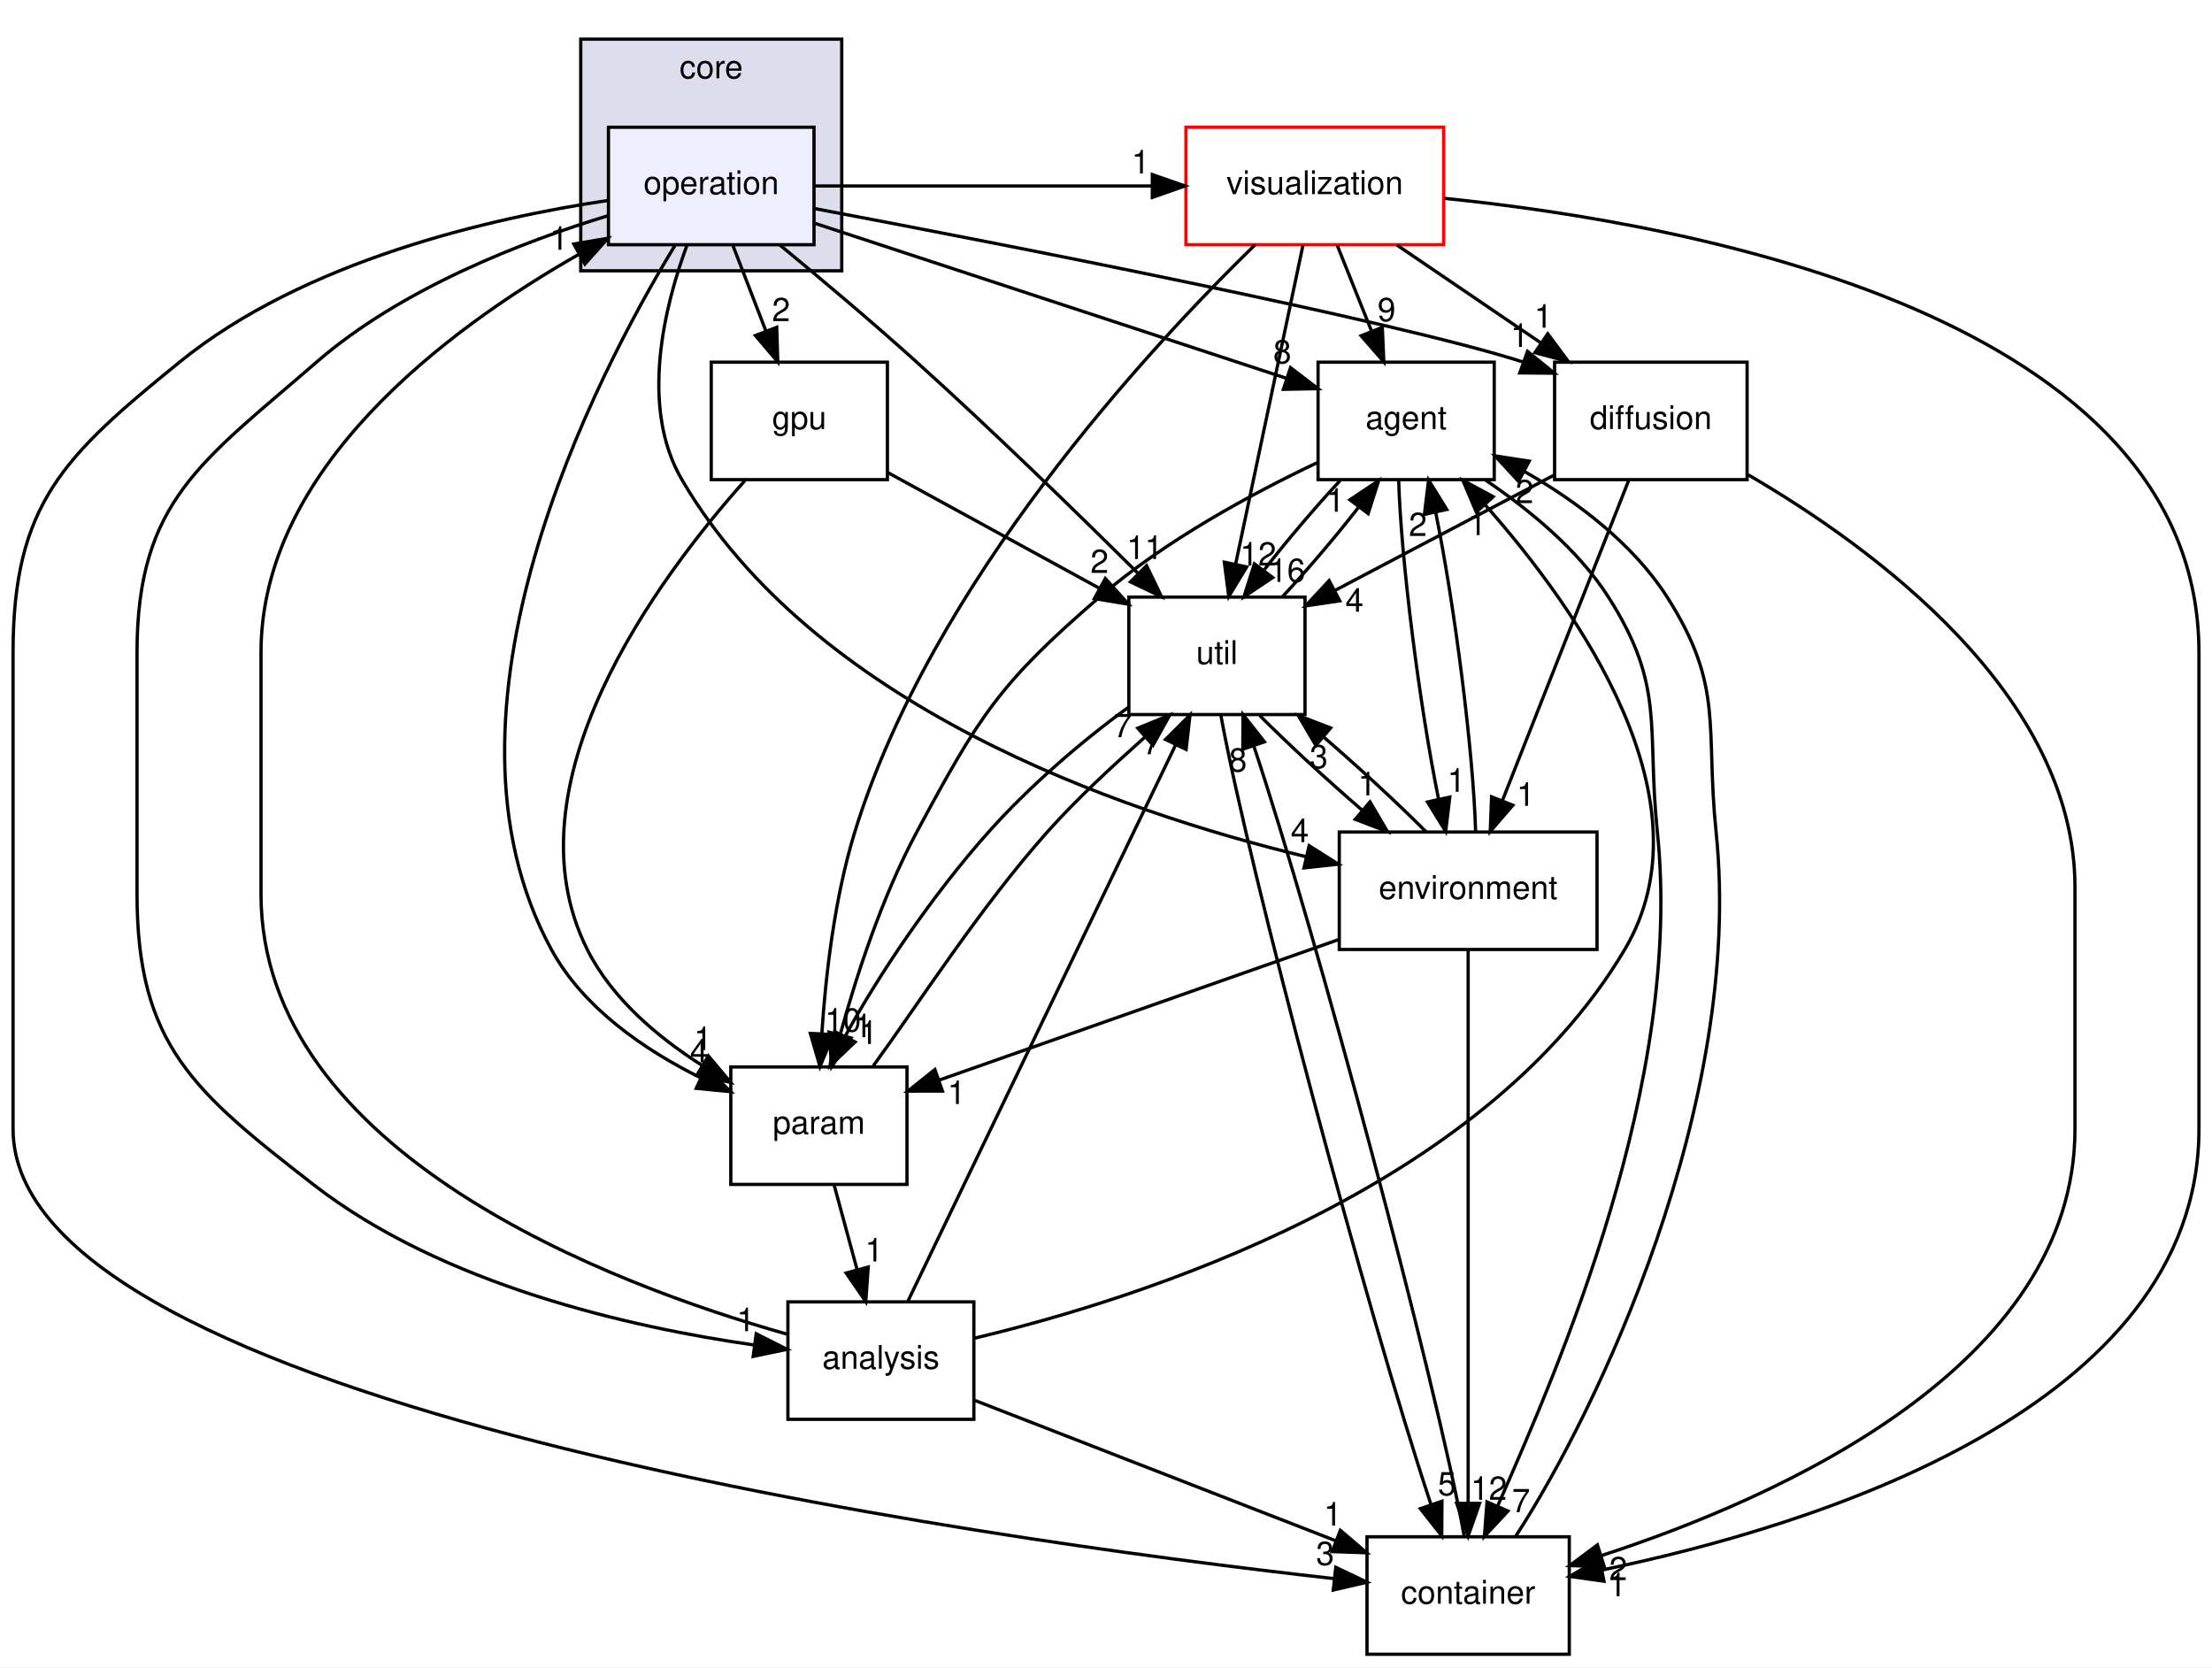
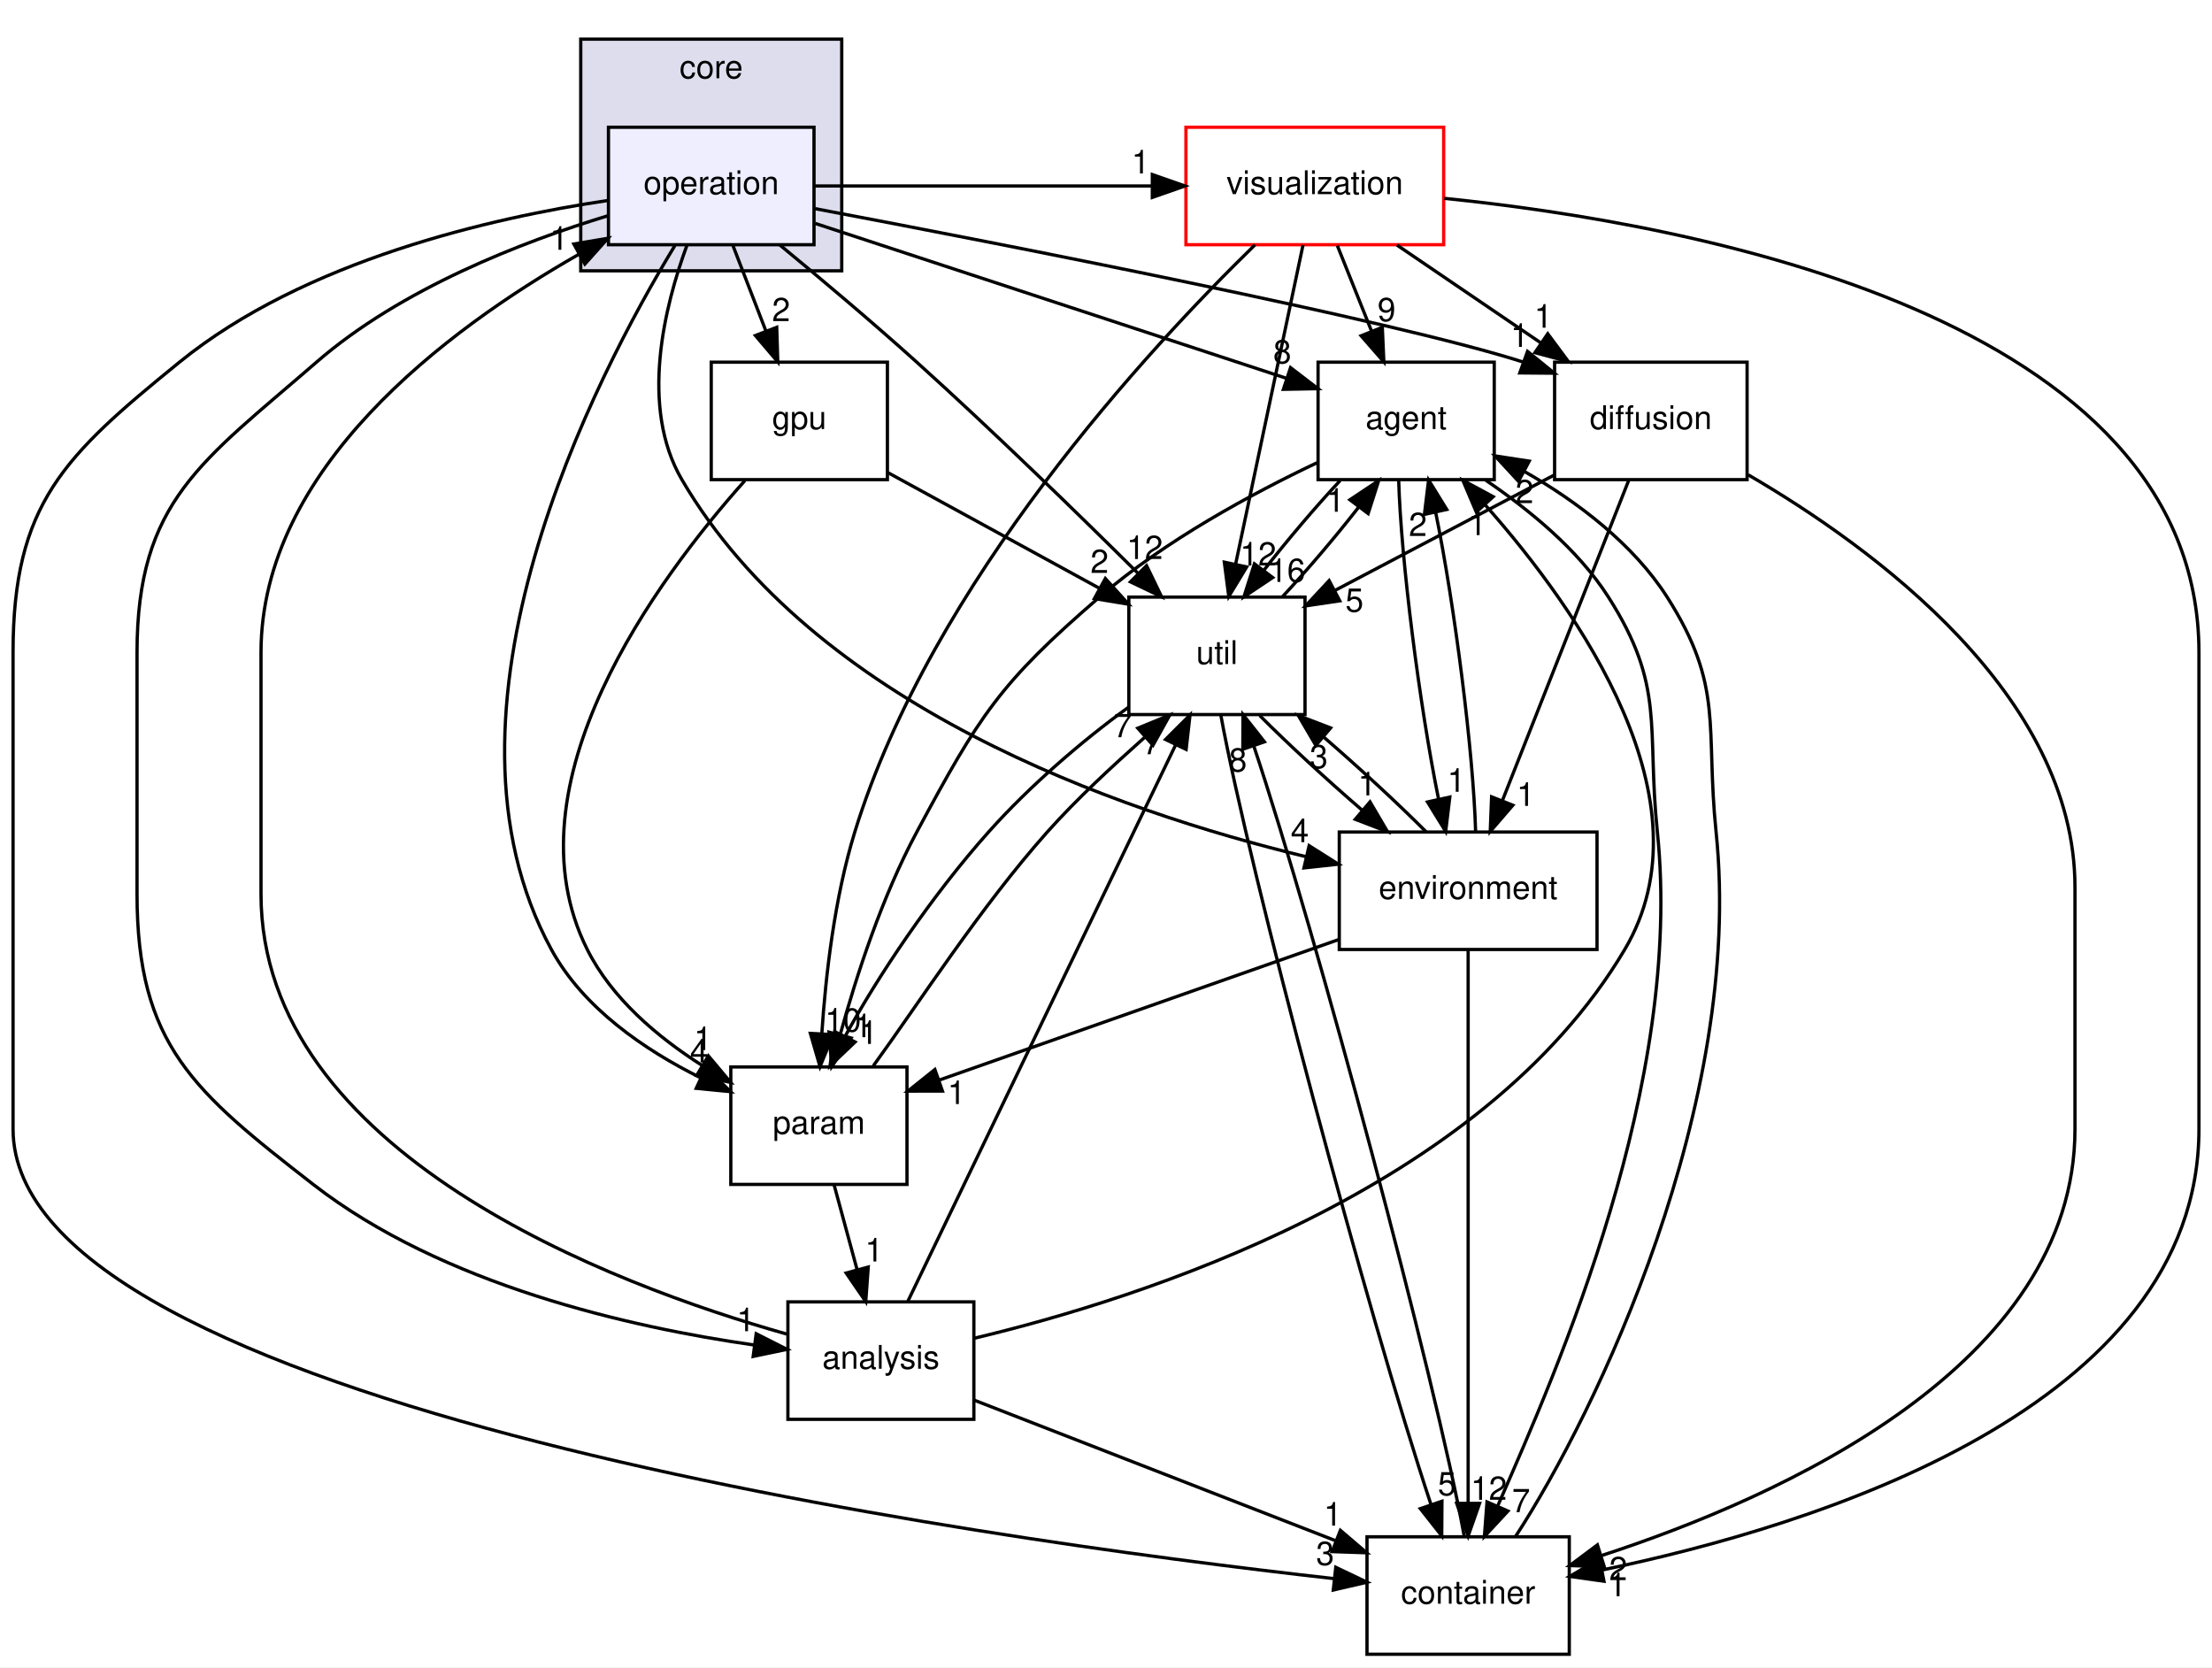
<svg xmlns="http://www.w3.org/2000/svg" xmlns:xlink="http://www.w3.org/1999/xlink" width="678pt" height="511pt" viewBox="0.00 0.00 678.00 511.00">
  <g id="graph0" class="graph" transform="scale(1 1) rotate(0) translate(4 507)">
    <polygon fill="white" stroke="transparent" points="-4,4 -4,-507 674,-507 674,4 -4,4" />
    <g id="clust1" class="cluster">
      <g id="a_clust1">
        <a xlink:href="dir_4270bfced15e0e73154b13468c7c9ad9.html" target="_top" xlink:title="core">
          <polygon fill="#ddddee" stroke="black" points="174,-424 174,-495 254,-495 254,-424 174,-424" />
          <text text-anchor="middle" x="214" y="-483" font-family="Helvetica,sans-Serif" font-size="10.00">core</text>
        </a>
      </g>
    </g>
    <g id="node1" class="node">
      <g id="a_node1">
        <a xlink:href="dir_087ef7b4b2bc9758818ca5b5acc1bcc7.html" target="_top" xlink:title="operation">
          <polygon fill="#eeeeff" stroke="black" points="245.5,-468 182.5,-468 182.5,-432 245.5,-432 245.5,-468" />
          <text text-anchor="middle" x="214" y="-447.5" font-family="Helvetica,sans-Serif" font-size="10.00">operation</text>
        </a>
      </g>
    </g>
    <g id="node2" class="node">
      <g id="a_node2">
        <a xlink:href="dir_38a3a31c3d1487b433ec02088da4dbcb.html" target="_top" xlink:title="agent">
          <polygon fill="none" stroke="black" points="454,-396 400,-396 400,-360 454,-360 454,-396" />
          <text text-anchor="middle" x="427" y="-375.5" font-family="Helvetica,sans-Serif" font-size="10.00">agent</text>
        </a>
      </g>
    </g>
    <g id="edge31" class="edge">
      <path fill="none" stroke="black" d="M245.89,-438.52C284.59,-425.8 349.72,-404.4 390.42,-391.02" />
      <polygon fill="black" stroke="black" points="391.56,-394.33 399.97,-387.88 389.37,-387.68 391.56,-394.33" />
      <g id="a_edge31-headlabel">
        <a xlink:href="dir_000010_000001.html" target="_top" xlink:title="8">
          <text text-anchor="middle" x="389.03" y="-395.65" font-family="Helvetica,sans-Serif" font-size="10.00">8</text>
        </a>
      </g>
    </g>
    <g id="node3" class="node">
      <g id="a_node3">
        <a xlink:href="dir_e557f4a15fde7dbb7a790a3a11b8b9c6.html" target="_top" xlink:title="analysis">
          <polygon fill="none" stroke="black" points="294.5,-108 237.5,-108 237.5,-72 294.5,-72 294.5,-108" />
          <text text-anchor="middle" x="266" y="-87.5" font-family="Helvetica,sans-Serif" font-size="10.00">analysis</text>
        </a>
      </g>
    </g>
    <g id="edge32" class="edge">
      <path fill="none" stroke="black" d="M182.3,-440.87C156.05,-432.87 118.97,-418.56 93,-396 57.89,-365.51 38,-353.5 38,-307 38,-307 38,-307 38,-233 38,-186.73 55.47,-172.39 92,-144 131.66,-113.18 189.2,-100.2 227.1,-94.79" />
      <polygon fill="black" stroke="black" points="227.78,-98.23 237.23,-93.45 226.86,-91.29 227.78,-98.23" />
      <g id="a_edge32-headlabel">
        <a xlink:href="dir_000010_000002.html" target="_top" xlink:title="1">
          <text text-anchor="middle" x="224.58" y="-99.01" font-family="Helvetica,sans-Serif" font-size="10.00">1</text>
        </a>
      </g>
    </g>
    <g id="node4" class="node">
      <g id="a_node4">
        <a xlink:href="dir_1194f1e4283959aa8e4c16c774981ba1.html" target="_top" xlink:title="gpu">
          <polygon fill="none" stroke="black" points="268,-396 214,-396 214,-360 268,-360 268,-396" />
          <text text-anchor="middle" x="241" y="-375.5" font-family="Helvetica,sans-Serif" font-size="10.00">gpu</text>
        </a>
      </g>
    </g>
    <g id="edge33" class="edge">
      <path fill="none" stroke="black" d="M220.67,-431.7C223.71,-423.81 227.38,-414.3 230.76,-405.55" />
      <polygon fill="black" stroke="black" points="234.07,-406.69 234.4,-396.1 227.54,-404.17 234.07,-406.69" />
      <g id="a_edge33-headlabel">
        <a xlink:href="dir_000010_000008.html" target="_top" xlink:title="2">
          <text text-anchor="middle" x="235.42" y="-408.57" font-family="Helvetica,sans-Serif" font-size="10.00">2</text>
        </a>
      </g>
    </g>
    <g id="node5" class="node">
      <g id="a_node5">
        <a xlink:href="dir_459a7c9a427a2877b0db19c6b8d6e89d.html" target="_top" xlink:title="util">
          <polygon fill="none" stroke="black" points="396,-324 342,-324 342,-288 396,-288 396,-324" />
          <text text-anchor="middle" x="369" y="-303.5" font-family="Helvetica,sans-Serif" font-size="10.00">util</text>
        </a>
      </g>
    </g>
    <g id="edge34" class="edge">
      <path fill="none" stroke="black" d="M235.02,-431.93C247.42,-421.71 263.31,-408.35 277,-396 300.53,-374.77 326.4,-349.57 344.7,-331.41" />
      <polygon fill="black" stroke="black" points="347.43,-333.63 352.04,-324.1 342.49,-328.67 347.43,-333.63" />
      <g id="a_edge34-headlabel">
-         <a xlink:href="dir_000010_000013.html" target="_top" xlink:title="11">
-           <text text-anchor="middle" x="346.88" y="-335.68" font-family="Helvetica,sans-Serif" font-size="10.00">11</text>
+         <a xlink:href="dir_000010_000013.html" target="_top" xlink:title="12">
+           <text text-anchor="middle" x="346.88" y="-335.68" font-family="Helvetica,sans-Serif" font-size="10.00">12</text>
        </a>
      </g>
    </g>
    <g id="node6" class="node">
      <g id="a_node6">
        <a xlink:href="dir_bc6016157ccda3b72fdae555a0f34277.html" target="_top" xlink:title="environment">
          <polygon fill="none" stroke="black" points="485.5,-252 406.5,-252 406.5,-216 485.5,-216 485.5,-252" />
          <text text-anchor="middle" x="446" y="-231.5" font-family="Helvetica,sans-Serif" font-size="10.00">environment</text>
        </a>
      </g>
    </g>
    <g id="edge35" class="edge">
      <path fill="none" stroke="black" d="M206.62,-431.99C199.63,-413.07 191.99,-382.25 205,-360 245.41,-290.91 338.24,-258.48 396.18,-244.47" />
      <polygon fill="black" stroke="black" points="397.26,-247.81 406.21,-242.15 395.68,-241 397.26,-247.81" />
      <g id="a_edge35-headlabel">
        <a xlink:href="dir_000010_000006.html" target="_top" xlink:title="4">
          <text text-anchor="middle" x="394.4" y="-248.89" font-family="Helvetica,sans-Serif" font-size="10.00">4</text>
        </a>
      </g>
    </g>
    <g id="node7" class="node">
      <g id="a_node7">
        <a xlink:href="dir_1b63f22ff36ffa98be356425464e796a.html" target="_top" xlink:title="container">
          <polygon fill="none" stroke="black" points="477,-36 415,-36 415,0 477,0 477,-36" />
          <text text-anchor="middle" x="446" y="-15.5" font-family="Helvetica,sans-Serif" font-size="10.00">container</text>
        </a>
      </g>
    </g>
    <g id="edge36" class="edge">
      <path fill="none" stroke="black" d="M182.26,-445.55C146.84,-440.27 89.45,-427.25 51,-396 15.62,-367.25 0,-352.59 0,-307 0,-307 0,-307 0,-161 0,-76.47 294.54,-35.55 404.9,-23.18" />
      <polygon fill="black" stroke="black" points="405.43,-26.65 414.99,-22.08 404.67,-19.69 405.43,-26.65" />
      <g id="a_edge36-headlabel">
        <a xlink:href="dir_000010_000004.html" target="_top" xlink:title="3">
          <text text-anchor="middle" x="402.17" y="-27.36" font-family="Helvetica,sans-Serif" font-size="10.00">3</text>
        </a>
      </g>
    </g>
    <g id="node8" class="node">
      <g id="a_node8">
        <a xlink:href="dir_495c398245f1b03c2187e57d110c3617.html" target="_top" xlink:title="visualization">
          <polygon fill="white" stroke="red" points="438.5,-468 359.5,-468 359.5,-432 438.5,-432 438.5,-468" />
          <text text-anchor="middle" x="399" y="-447.5" font-family="Helvetica,sans-Serif" font-size="10.00">visualization</text>
        </a>
      </g>
    </g>
    <g id="edge37" class="edge">
      <path fill="none" stroke="black" d="M245.8,-450C280.2,-450 314.61,-450 349.01,-450" />
      <polygon fill="black" stroke="black" points="349.2,-453.5 359.2,-450 349.2,-446.5 349.2,-453.5" />
      <g id="a_edge37-headlabel">
        <a xlink:href="dir_000010_000014.html" target="_top" xlink:title="1">
          <text text-anchor="middle" x="345.61" y="-453.84" font-family="Helvetica,sans-Serif" font-size="10.00">1</text>
        </a>
      </g>
    </g>
    <g id="node9" class="node">
      <g id="a_node9">
        <a xlink:href="dir_5ebdcd3357439e88ebe308e37e8e7665.html" target="_top" xlink:title="diffusion">
          <polygon fill="none" stroke="black" points="531.5,-396 472.5,-396 472.5,-360 531.5,-360 531.5,-396" />
          <text text-anchor="middle" x="502" y="-375.5" font-family="Helvetica,sans-Serif" font-size="10.00">diffusion</text>
        </a>
      </g>
    </g>
    <g id="edge38" class="edge">
      <path fill="none" stroke="black" d="M245.78,-443.06C303.36,-432.17 422.7,-408.93 463,-396 463.1,-395.97 463.19,-395.94 463.29,-395.91" />
      <polygon fill="black" stroke="black" points="464.2,-399.3 472.43,-392.62 461.83,-392.71 464.2,-399.3" />
      <g id="a_edge38-headlabel">
        <a xlink:href="dir_000010_000005.html" target="_top" xlink:title="1">
          <text text-anchor="middle" x="461.78" y="-400.69" font-family="Helvetica,sans-Serif" font-size="10.00">1</text>
        </a>
      </g>
    </g>
    <g id="node10" class="node">
      <g id="a_node10">
        <a xlink:href="dir_7155ef3ffc36b95c2fce4bd5b1f8d366.html" target="_top" xlink:title="param">
          <polygon fill="none" stroke="black" points="274,-180 220,-180 220,-144 274,-144 274,-180" />
          <text text-anchor="middle" x="247" y="-159.5" font-family="Helvetica,sans-Serif" font-size="10.00">param</text>
        </a>
      </g>
    </g>
    <g id="edge39" class="edge">
      <path fill="none" stroke="black" d="M202.87,-431.76C178.4,-391.5 125.18,-289.16 165,-216 174.78,-198.04 193.55,-185.23 210.67,-176.72" />
      <polygon fill="black" stroke="black" points="212.35,-179.8 219.95,-172.42 209.4,-173.45 212.35,-179.8" />
      <g id="a_edge39-headlabel">
        <a xlink:href="dir_000010_000011.html" target="_top" xlink:title="4">
          <text text-anchor="middle" x="210.28" y="-181.39" font-family="Helvetica,sans-Serif" font-size="10.00">4</text>
        </a>
      </g>
    </g>
    <g id="edge1" class="edge">
      <path fill="none" stroke="black" d="M406.75,-359.7C399.01,-351.39 390.43,-341.28 383.32,-332.14" />
      <polygon fill="black" stroke="black" points="386.09,-329.99 377.28,-324.1 380.49,-334.2 386.09,-329.99" />
      <g id="a_edge1-headlabel">
        <a xlink:href="dir_000001_000013.html" target="_top" xlink:title="16">
          <text text-anchor="middle" x="390.52" y="-328.66" font-family="Helvetica,sans-Serif" font-size="10.00">16</text>
        </a>
      </g>
    </g>
    <g id="edge2" class="edge">
      <path fill="none" stroke="black" d="M424.71,-359.87C425.39,-335.56 431.09,-290.82 436.95,-262.01" />
      <polygon fill="black" stroke="black" points="440.38,-262.71 439.11,-252.19 433.55,-261.21 440.38,-262.71" />
      <g id="a_edge2-headlabel">
        <a xlink:href="dir_000001_000006.html" target="_top" xlink:title="1">
          <text text-anchor="middle" x="442.39" y="-264.33" font-family="Helvetica,sans-Serif" font-size="10.00">1</text>
        </a>
      </g>
    </g>
    <g id="edge3" class="edge">
      <path fill="none" stroke="black" d="M451.4,-359.82C464.46,-350.91 479.57,-338.79 489,-324 506.57,-296.44 500.65,-284.51 504,-252 511.95,-174.86 473.76,-88.08 455.07,-45.48" />
      <polygon fill="black" stroke="black" points="458.2,-43.89 450.99,-36.12 451.78,-46.68 458.2,-43.89" />
      <g id="a_edge3-headlabel">
        <a xlink:href="dir_000001_000004.html" target="_top" xlink:title="7">
          <text text-anchor="middle" x="462.23" y="-43.55" font-family="Helvetica,sans-Serif" font-size="10.00">7</text>
        </a>
      </g>
    </g>
    <g id="edge4" class="edge">
      <path fill="none" stroke="black" d="M399.67,-365.17C379.87,-355.78 353.15,-341.37 333,-324 302.3,-297.53 296.19,-287.71 277,-252 266.37,-232.22 258.49,-207.96 253.49,-189.77" />
      <polygon fill="black" stroke="black" points="256.87,-188.87 250.93,-180.09 250.1,-190.66 256.87,-188.87" />
      <g id="a_edge4-headlabel">
        <a xlink:href="dir_000001_000011.html" target="_top" xlink:title="1">
          <text text-anchor="middle" x="260.53" y="-189.12" font-family="Helvetica,sans-Serif" font-size="10.00">1</text>
        </a>
      </g>
    </g>
    <g id="edge8" class="edge">
      <path fill="none" stroke="black" d="M237.14,-98.13C183.99,-113.17 76,-153.52 76,-233 76,-307 76,-307 76,-307 76,-363.41 132.7,-405.84 173.41,-429.05" />
      <polygon fill="black" stroke="black" points="171.89,-432.21 182.34,-433.98 175.28,-426.08 171.89,-432.21" />
      <g id="a_edge8-headlabel">
        <a xlink:href="dir_000002_000010.html" target="_top" xlink:title="1">
          <text text-anchor="middle" x="167.37" y="-430.45" font-family="Helvetica,sans-Serif" font-size="10.00">1</text>
        </a>
      </g>
    </g>
    <g id="edge5" class="edge">
      <path fill="none" stroke="black" d="M294.53,-96.83C345.32,-108.92 450.18,-142.01 494,-216 520.88,-261.39 480.13,-319.57 451.36,-352.11" />
      <polygon fill="black" stroke="black" points="448.5,-350.06 444.36,-359.81 453.68,-354.77 448.5,-350.06" />
      <g id="a_edge5-headlabel">
        <a xlink:href="dir_000002_000001.html" target="_top" xlink:title="1">
          <text text-anchor="middle" x="448.82" y="-342.99" font-family="Helvetica,sans-Serif" font-size="10.00">1</text>
        </a>
      </g>
    </g>
    <g id="edge6" class="edge">
      <path fill="none" stroke="black" d="M274.29,-108.23C292.3,-145.64 335.05,-234.47 356.41,-278.84" />
      <polygon fill="black" stroke="black" points="353.25,-280.36 360.75,-287.85 359.56,-277.32 353.25,-280.36" />
      <g id="a_edge6-headlabel">
        <a xlink:href="dir_000002_000013.html" target="_top" xlink:title="7">
          <text text-anchor="middle" x="349.14" y="-275.85" font-family="Helvetica,sans-Serif" font-size="10.00">7</text>
        </a>
      </g>
    </g>
    <g id="edge7" class="edge">
      <path fill="none" stroke="black" d="M294.52,-77.91C324.39,-66.29 371.55,-47.95 405.32,-34.82" />
      <polygon fill="black" stroke="black" points="406.84,-37.98 414.89,-31.1 404.31,-31.46 406.84,-37.98" />
      <g id="a_edge7-headlabel">
        <a xlink:href="dir_000002_000004.html" target="_top" xlink:title="1">
          <text text-anchor="middle" x="404.52" y="-39.43" font-family="Helvetica,sans-Serif" font-size="10.00">1</text>
        </a>
      </g>
    </g>
    <g id="edge9" class="edge">
      <path fill="none" stroke="black" d="M268.15,-362.15C287.07,-351.81 312.51,-337.89 333.11,-326.63" />
      <polygon fill="black" stroke="black" points="334.8,-329.69 341.89,-321.82 331.44,-323.55 334.8,-329.69" />
      <g id="a_edge9-headlabel">
        <a xlink:href="dir_000008_000013.html" target="_top" xlink:title="2">
          <text text-anchor="middle" x="333.01" y="-331.41" font-family="Helvetica,sans-Serif" font-size="10.00">2</text>
        </a>
      </g>
    </g>
    <g id="edge10" class="edge">
      <path fill="none" stroke="black" d="M224.3,-359.68C197.56,-329.74 150.6,-266.66 176,-216 183.52,-201 197.53,-189.16 211.13,-180.51" />
      <polygon fill="black" stroke="black" points="213.12,-183.4 219.93,-175.28 209.54,-177.38 213.12,-183.4" />
      <g id="a_edge10-headlabel">
        <a xlink:href="dir_000008_000011.html" target="_top" xlink:title="1">
          <text text-anchor="middle" x="211.47" y="-185.17" font-family="Helvetica,sans-Serif" font-size="10.00">1</text>
        </a>
      </g>
    </g>
    <g id="edge11" class="edge">
      <path fill="none" stroke="black" d="M389.07,-324.1C396.79,-332.38 405.37,-342.49 412.5,-351.64" />
      <polygon fill="black" stroke="black" points="409.76,-353.82 418.58,-359.7 415.35,-349.6 409.76,-353.82" />
      <g id="a_edge11-headlabel">
        <a xlink:href="dir_000013_000001.html" target="_top" xlink:title="1">
          <text text-anchor="middle" x="405.33" y="-350.16" font-family="Helvetica,sans-Serif" font-size="10.00">1</text>
        </a>
      </g>
    </g>
    <g id="edge12" class="edge">
      <path fill="none" stroke="black" d="M382.12,-287.7C390.82,-278.97 402.45,-268.24 413.44,-258.75" />
      <polygon fill="black" stroke="black" points="415.92,-261.24 421.29,-252.1 411.4,-255.9 415.92,-261.24" />
      <g id="a_edge12-headlabel">
        <a xlink:href="dir_000013_000006.html" target="_top" xlink:title="1">
          <text text-anchor="middle" x="415.01" y="-263.23" font-family="Helvetica,sans-Serif" font-size="10.00">1</text>
        </a>
      </g>
    </g>
    <g id="edge13" class="edge">
      <path fill="none" stroke="black" d="M370.17,-287.97C378.87,-240.09 415.25,-104.06 434.61,-45.9" />
      <polygon fill="black" stroke="black" points="437.97,-46.9 437.9,-36.31 431.35,-44.63 437.97,-46.9" />
      <g id="a_edge13-headlabel">
        <a xlink:href="dir_000013_000004.html" target="_top" xlink:title="5">
          <text text-anchor="middle" x="439.49" y="-48.72" font-family="Helvetica,sans-Serif" font-size="10.00">5</text>
        </a>
      </g>
    </g>
    <g id="edge14" class="edge">
      <path fill="none" stroke="black" d="M341.77,-290.15C327.88,-280.1 311.6,-266.14 299,-252 281.59,-232.47 265.02,-207.76 255.02,-189.34" />
      <polygon fill="black" stroke="black" points="258.09,-187.65 250.42,-180.34 251.85,-190.83 258.09,-187.65" />
      <g id="a_edge14-headlabel">
        <a xlink:href="dir_000013_000011.html" target="_top" xlink:title="1">
          <text text-anchor="middle" x="262.25" y="-187.06" font-family="Helvetica,sans-Serif" font-size="10.00">1</text>
        </a>
      </g>
    </g>
    <g id="edge15" class="edge">
      <path fill="none" stroke="black" d="M448.29,-252.19C447.6,-276.53 441.89,-321.28 436.03,-350.06" />
      <polygon fill="black" stroke="black" points="432.6,-349.35 433.88,-359.87 439.44,-350.86 432.6,-349.35" />
      <g id="a_edge15-headlabel">
        <a xlink:href="dir_000006_000001.html" target="_top" xlink:title="2">
          <text text-anchor="middle" x="430.6" y="-342.73" font-family="Helvetica,sans-Serif" font-size="10.00">2</text>
        </a>
      </g>
    </g>
    <g id="edge16" class="edge">
      <path fill="none" stroke="black" d="M433.08,-252.1C424.42,-260.8 412.81,-271.52 401.81,-281.03" />
      <polygon fill="black" stroke="black" points="399.31,-278.56 393.95,-287.7 403.84,-283.9 399.31,-278.56" />
      <g id="a_edge16-headlabel">
        <a xlink:href="dir_000006_000013.html" target="_top" xlink:title="3">
          <text text-anchor="middle" x="400.22" y="-271.57" font-family="Helvetica,sans-Serif" font-size="10.00">3</text>
        </a>
      </g>
    </g>
    <g id="edge17" class="edge">
      <path fill="none" stroke="black" d="M446,-215.85C446,-178.83 446,-91.18 446,-46.39" />
      <polygon fill="black" stroke="black" points="449.5,-46.23 446,-36.23 442.5,-46.23 449.5,-46.23" />
      <g id="a_edge17-headlabel">
        <a xlink:href="dir_000006_000004.html" target="_top" xlink:title="12">
          <text text-anchor="middle" x="452.34" y="-47.33" font-family="Helvetica,sans-Serif" font-size="10.00">12</text>
        </a>
      </g>
    </g>
    <g id="edge18" class="edge">
      <path fill="none" stroke="black" d="M406.21,-219C370.59,-206.47 318.78,-188.25 284.03,-176.03" />
      <polygon fill="black" stroke="black" points="284.87,-172.61 274.27,-172.59 282.55,-179.21 284.87,-172.61" />
      <g id="a_edge18-headlabel">
        <a xlink:href="dir_000006_000011.html" target="_top" xlink:title="1">
          <text text-anchor="middle" x="289.2" y="-168.63" font-family="Helvetica,sans-Serif" font-size="10.00">1</text>
        </a>
      </g>
    </g>
    <g id="edge19" class="edge">
      <path fill="none" stroke="black" d="M460.54,-36.12C485.34,-74.1 530.59,-168.68 522,-252 518.65,-284.51 524.57,-296.44 507,-324 496.63,-340.26 479.39,-353.31 463.43,-362.39" />
      <polygon fill="black" stroke="black" points="461.44,-359.49 454.25,-367.27 464.72,-365.67 461.44,-359.49" />
      <g id="a_edge19-headlabel">
        <a xlink:href="dir_000004_000001.html" target="_top" xlink:title="2">
          <text text-anchor="middle" x="463.28" y="-352.79" font-family="Helvetica,sans-Serif" font-size="10.00">2</text>
        </a>
      </g>
    </g>
    <g id="edge20" class="edge">
      <path fill="none" stroke="black" d="M444.78,-36.31C435.97,-84.51 399.57,-220.56 380.28,-278.43" />
      <polygon fill="black" stroke="black" points="376.94,-277.37 377,-287.97 383.56,-279.65 376.94,-277.37" />
      <g id="a_edge20-headlabel">
        <a xlink:href="dir_000004_000013.html" target="_top" xlink:title="8">
          <text text-anchor="middle" x="375.42" y="-270.55" font-family="Helvetica,sans-Serif" font-size="10.00">8</text>
        </a>
      </g>
    </g>
    <g id="edge21" class="edge">
      <path fill="none" stroke="black" d="M405.92,-431.7C409.07,-423.81 412.88,-414.3 416.38,-405.55" />
      <polygon fill="black" stroke="black" points="419.69,-406.69 420.16,-396.1 413.19,-404.09 419.69,-406.69" />
      <g id="a_edge21-headlabel">
        <a xlink:href="dir_000014_000001.html" target="_top" xlink:title="9">
          <text text-anchor="middle" x="421" y="-408.58" font-family="Helvetica,sans-Serif" font-size="10.00">9</text>
        </a>
      </g>
    </g>
    <g id="edge22" class="edge">
      <path fill="none" stroke="black" d="M395.38,-431.87C390.25,-407.56 380.79,-362.82 374.71,-334.01" />
      <polygon fill="black" stroke="black" points="378.12,-333.25 372.63,-324.19 371.27,-334.7 378.12,-333.25" />
      <g id="a_edge22-headlabel">
        <a xlink:href="dir_000014_000013.html" target="_top" xlink:title="12">
          <text text-anchor="middle" x="381.64" y="-333.68" font-family="Helvetica,sans-Serif" font-size="10.00">12</text>
        </a>
      </g>
    </g>
    <g id="edge23" class="edge">
      <path fill="none" stroke="black" d="M438.7,-446.21C513.97,-438.53 670,-410.18 670,-307 670,-307 670,-307 670,-161 670,-75.34 551.69,-39.18 487.04,-25.82" />
      <polygon fill="black" stroke="black" points="487.63,-22.38 477.15,-23.87 486.28,-29.24 487.63,-22.38" />
      <g id="a_edge23-headlabel">
        <a xlink:href="dir_000014_000004.html" target="_top" xlink:title="1">
          <text text-anchor="middle" x="491.71" y="-17.79" font-family="Helvetica,sans-Serif" font-size="10.00">1</text>
        </a>
      </g>
    </g>
    <g id="edge24" class="edge">
      <path fill="none" stroke="black" d="M424.2,-431.88C437.41,-422.89 453.79,-411.76 468.11,-402.03" />
      <polygon fill="black" stroke="black" points="470.4,-404.71 476.71,-396.19 466.47,-398.92 470.4,-404.71" />
      <g id="a_edge24-headlabel">
        <a xlink:href="dir_000014_000005.html" target="_top" xlink:title="1">
          <text text-anchor="middle" x="469.03" y="-406.57" font-family="Helvetica,sans-Serif" font-size="10.00">1</text>
        </a>
      </g>
    </g>
    <g id="edge25" class="edge">
      <path fill="none" stroke="black" d="M380.66,-431.95C348.15,-400.27 281.59,-328.57 258,-252 251.78,-231.82 249.07,-208.04 247.89,-190.14" />
      <polygon fill="black" stroke="black" points="251.38,-189.9 247.34,-180.1 244.39,-190.28 251.38,-189.9" />
      <g id="a_edge25-headlabel">
        <a xlink:href="dir_000014_000011.html" target="_top" xlink:title="10">
          <text text-anchor="middle" x="254.41" y="-190.83" font-family="Helvetica,sans-Serif" font-size="10.00">10</text>
        </a>
      </g>
    </g>
    <g id="edge26" class="edge">
      <path fill="none" stroke="black" d="M472.48,-361.46C452.62,-351.01 426.29,-337.16 405.17,-326.04" />
      <polygon fill="black" stroke="black" points="406.65,-322.86 396.17,-321.3 403.39,-329.05 406.65,-322.86" />
      <g id="a_edge26-headlabel">
-         <a xlink:href="dir_000005_000013.html" target="_top" xlink:title="4">
-           <text text-anchor="middle" x="411.15" y="-319.52" font-family="Helvetica,sans-Serif" font-size="10.00">4</text>
+         <a xlink:href="dir_000005_000013.html" target="_top" xlink:title="5">
+           <text text-anchor="middle" x="411.15" y="-319.52" font-family="Helvetica,sans-Serif" font-size="10.00">5</text>
        </a>
      </g>
    </g>
    <g id="edge27" class="edge">
      <path fill="none" stroke="black" d="M495.25,-359.87C485.62,-335.46 467.86,-290.43 456.5,-261.64" />
      <polygon fill="black" stroke="black" points="459.7,-260.21 452.78,-252.19 453.19,-262.78 459.7,-260.21" />
      <g id="a_edge27-headlabel">
        <a xlink:href="dir_000005_000006.html" target="_top" xlink:title="1">
          <text text-anchor="middle" x="463.66" y="-260.01" font-family="Helvetica,sans-Serif" font-size="10.00">1</text>
        </a>
      </g>
    </g>
    <g id="edge28" class="edge">
      <path fill="none" stroke="black" d="M531.82,-361.49C570.21,-339.14 632,-293.99 632,-235 632,-235 632,-235 632,-161 632,-88.52 541.68,-48.1 486.91,-30.26" />
      <polygon fill="black" stroke="black" points="487.72,-26.84 477.13,-27.18 485.62,-33.52 487.72,-26.84" />
      <g id="a_edge28-headlabel">
        <a xlink:href="dir_000005_000004.html" target="_top" xlink:title="2">
          <text text-anchor="middle" x="492" y="-22.71" font-family="Helvetica,sans-Serif" font-size="10.00">2</text>
        </a>
      </g>
    </g>
    <g id="edge29" class="edge">
      <path fill="none" stroke="black" d="M251.7,-143.7C253.81,-135.9 256.36,-126.51 258.72,-117.83" />
      <polygon fill="black" stroke="black" points="262.12,-118.67 261.36,-108.1 255.36,-116.84 262.12,-118.67" />
      <g id="a_edge29-headlabel">
        <a xlink:href="dir_000011_000002.html" target="_top" xlink:title="1">
          <text text-anchor="middle" x="263.91" y="-120.38" font-family="Helvetica,sans-Serif" font-size="10.00">1</text>
        </a>
      </g>
    </g>
    <g id="edge30" class="edge">
      <path fill="none" stroke="black" d="M263.68,-180.34C277.27,-198.99 296.56,-229.07 317,-252 326.12,-262.23 337.16,-272.36 346.82,-280.99" />
      <polygon fill="black" stroke="black" points="344.75,-283.83 354.55,-287.85 349.4,-278.59 344.75,-283.83" />
      <g id="a_edge30-headlabel">
        <a xlink:href="dir_000011_000013.html" target="_top" xlink:title="7">
          <text text-anchor="middle" x="340.17" y="-281.06" font-family="Helvetica,sans-Serif" font-size="10.00">7</text>
        </a>
      </g>
    </g>
  </g>
</svg>
